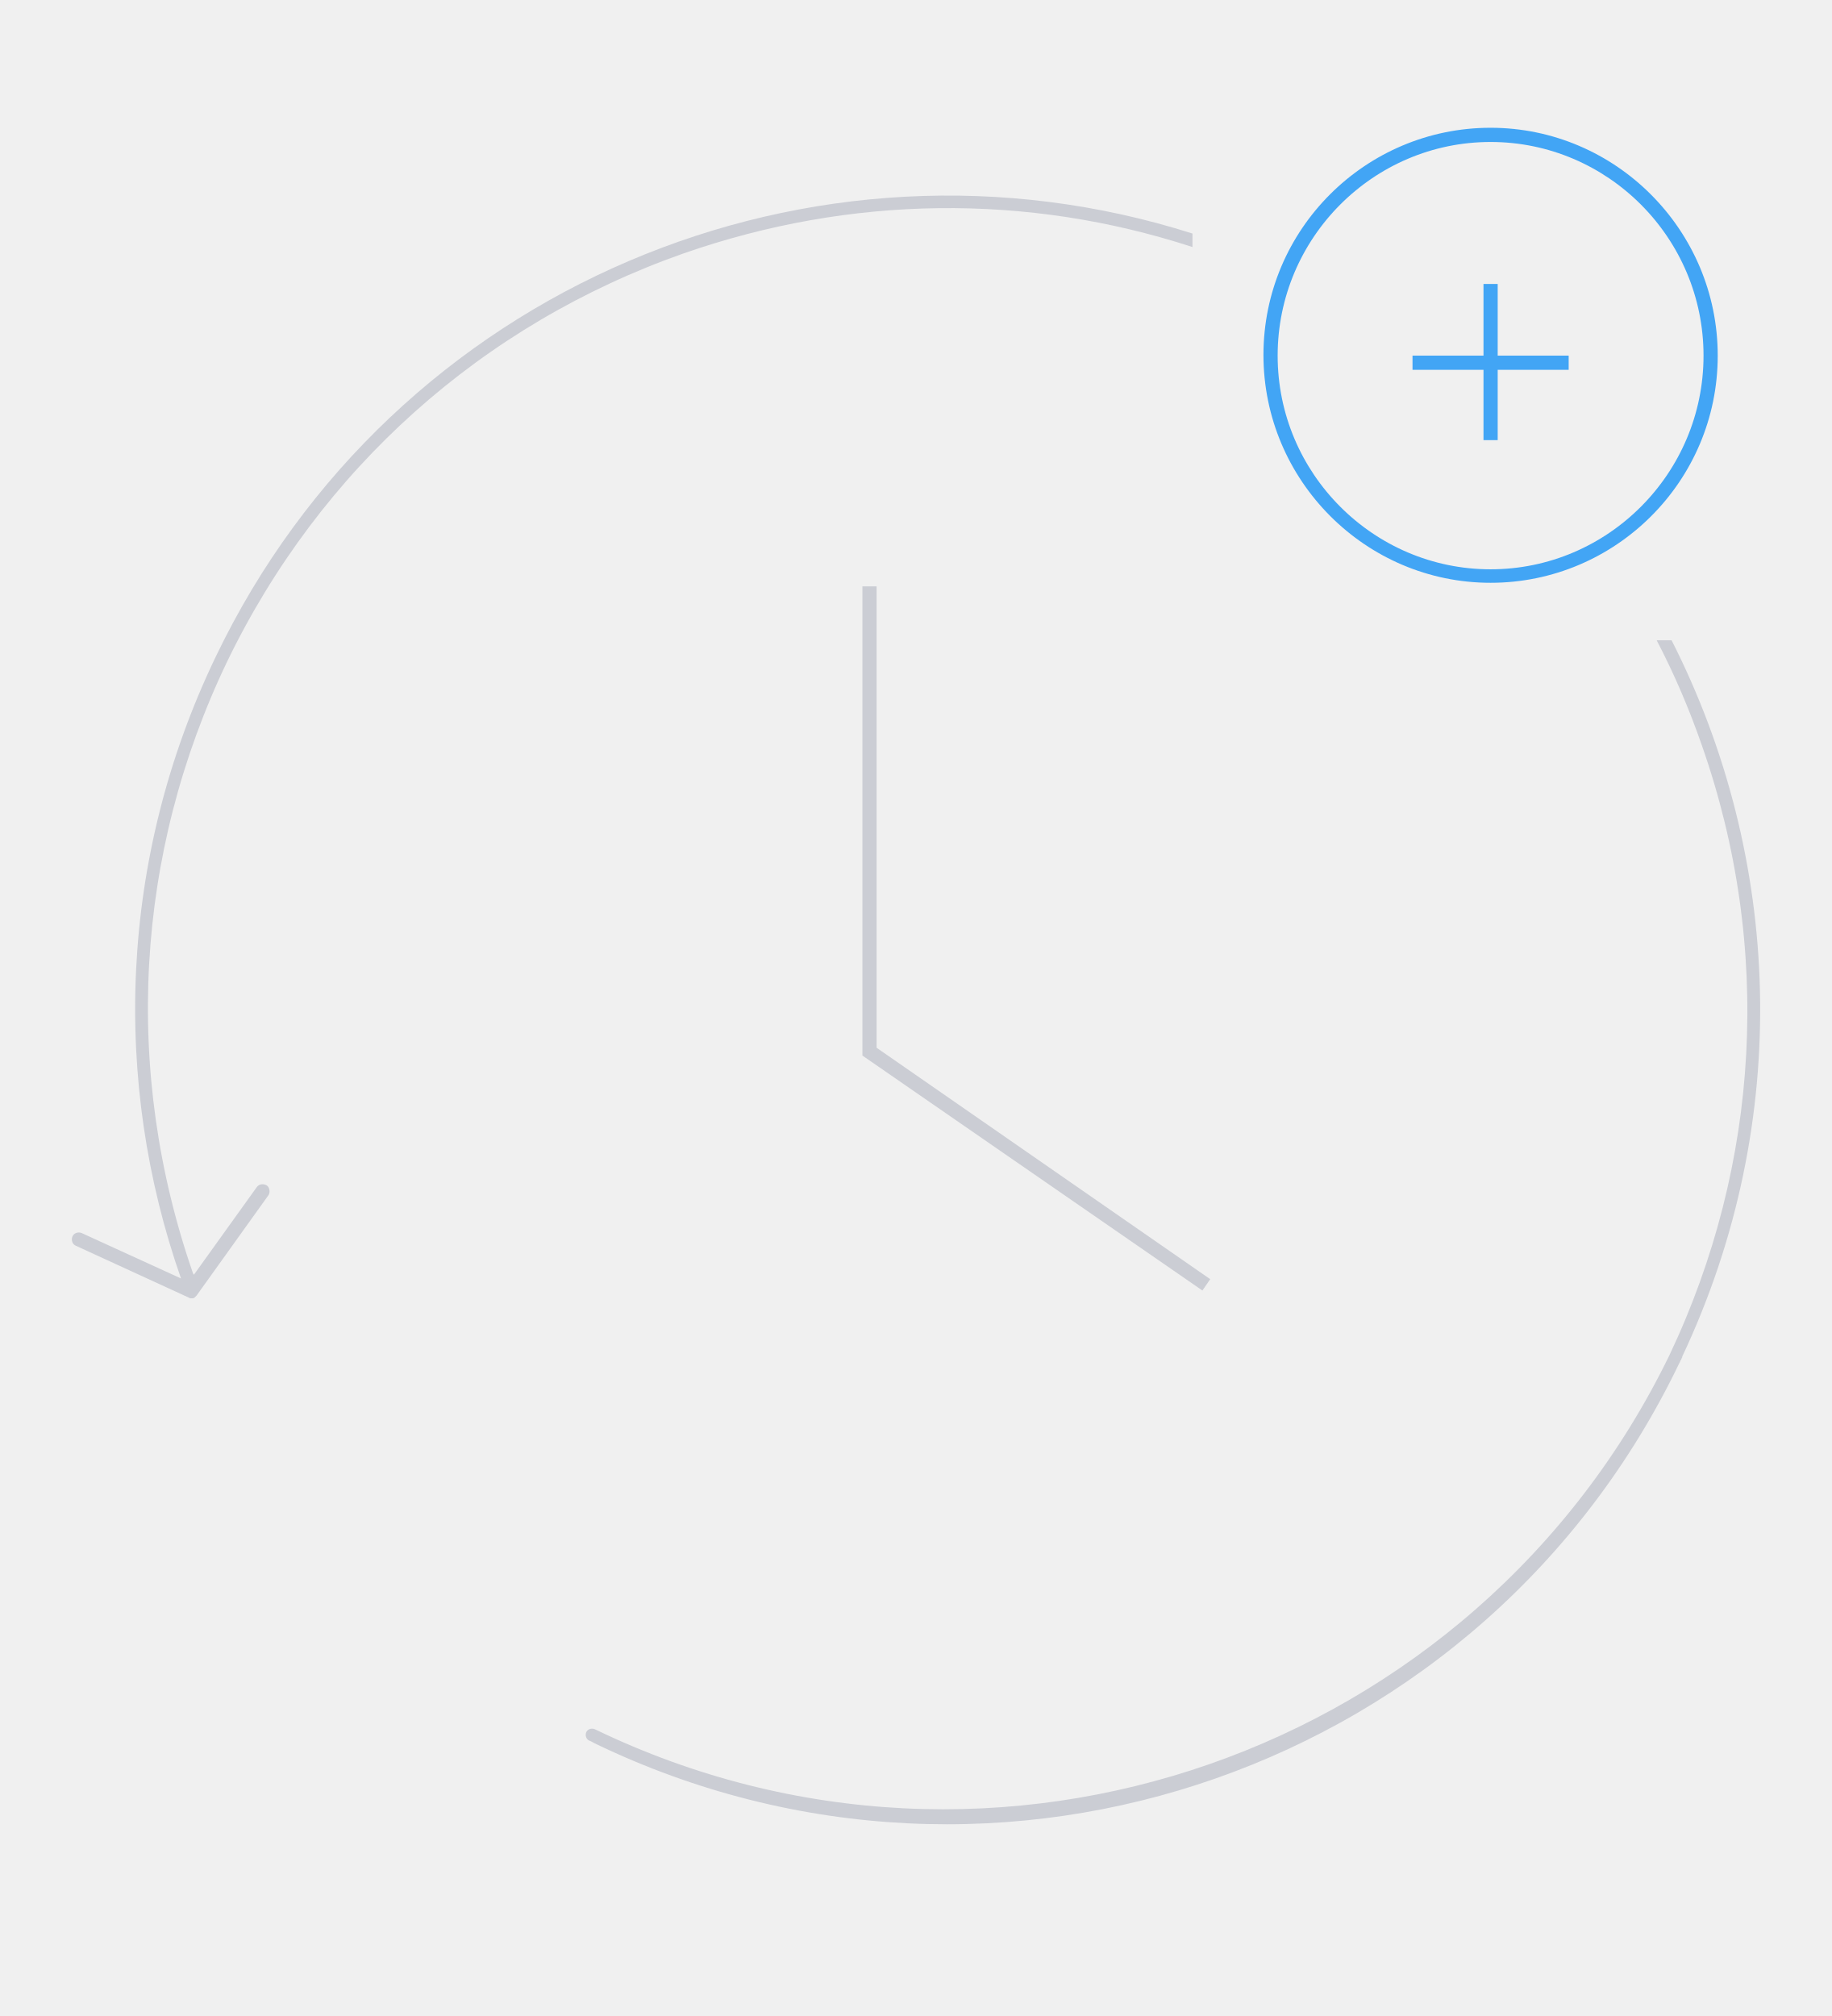
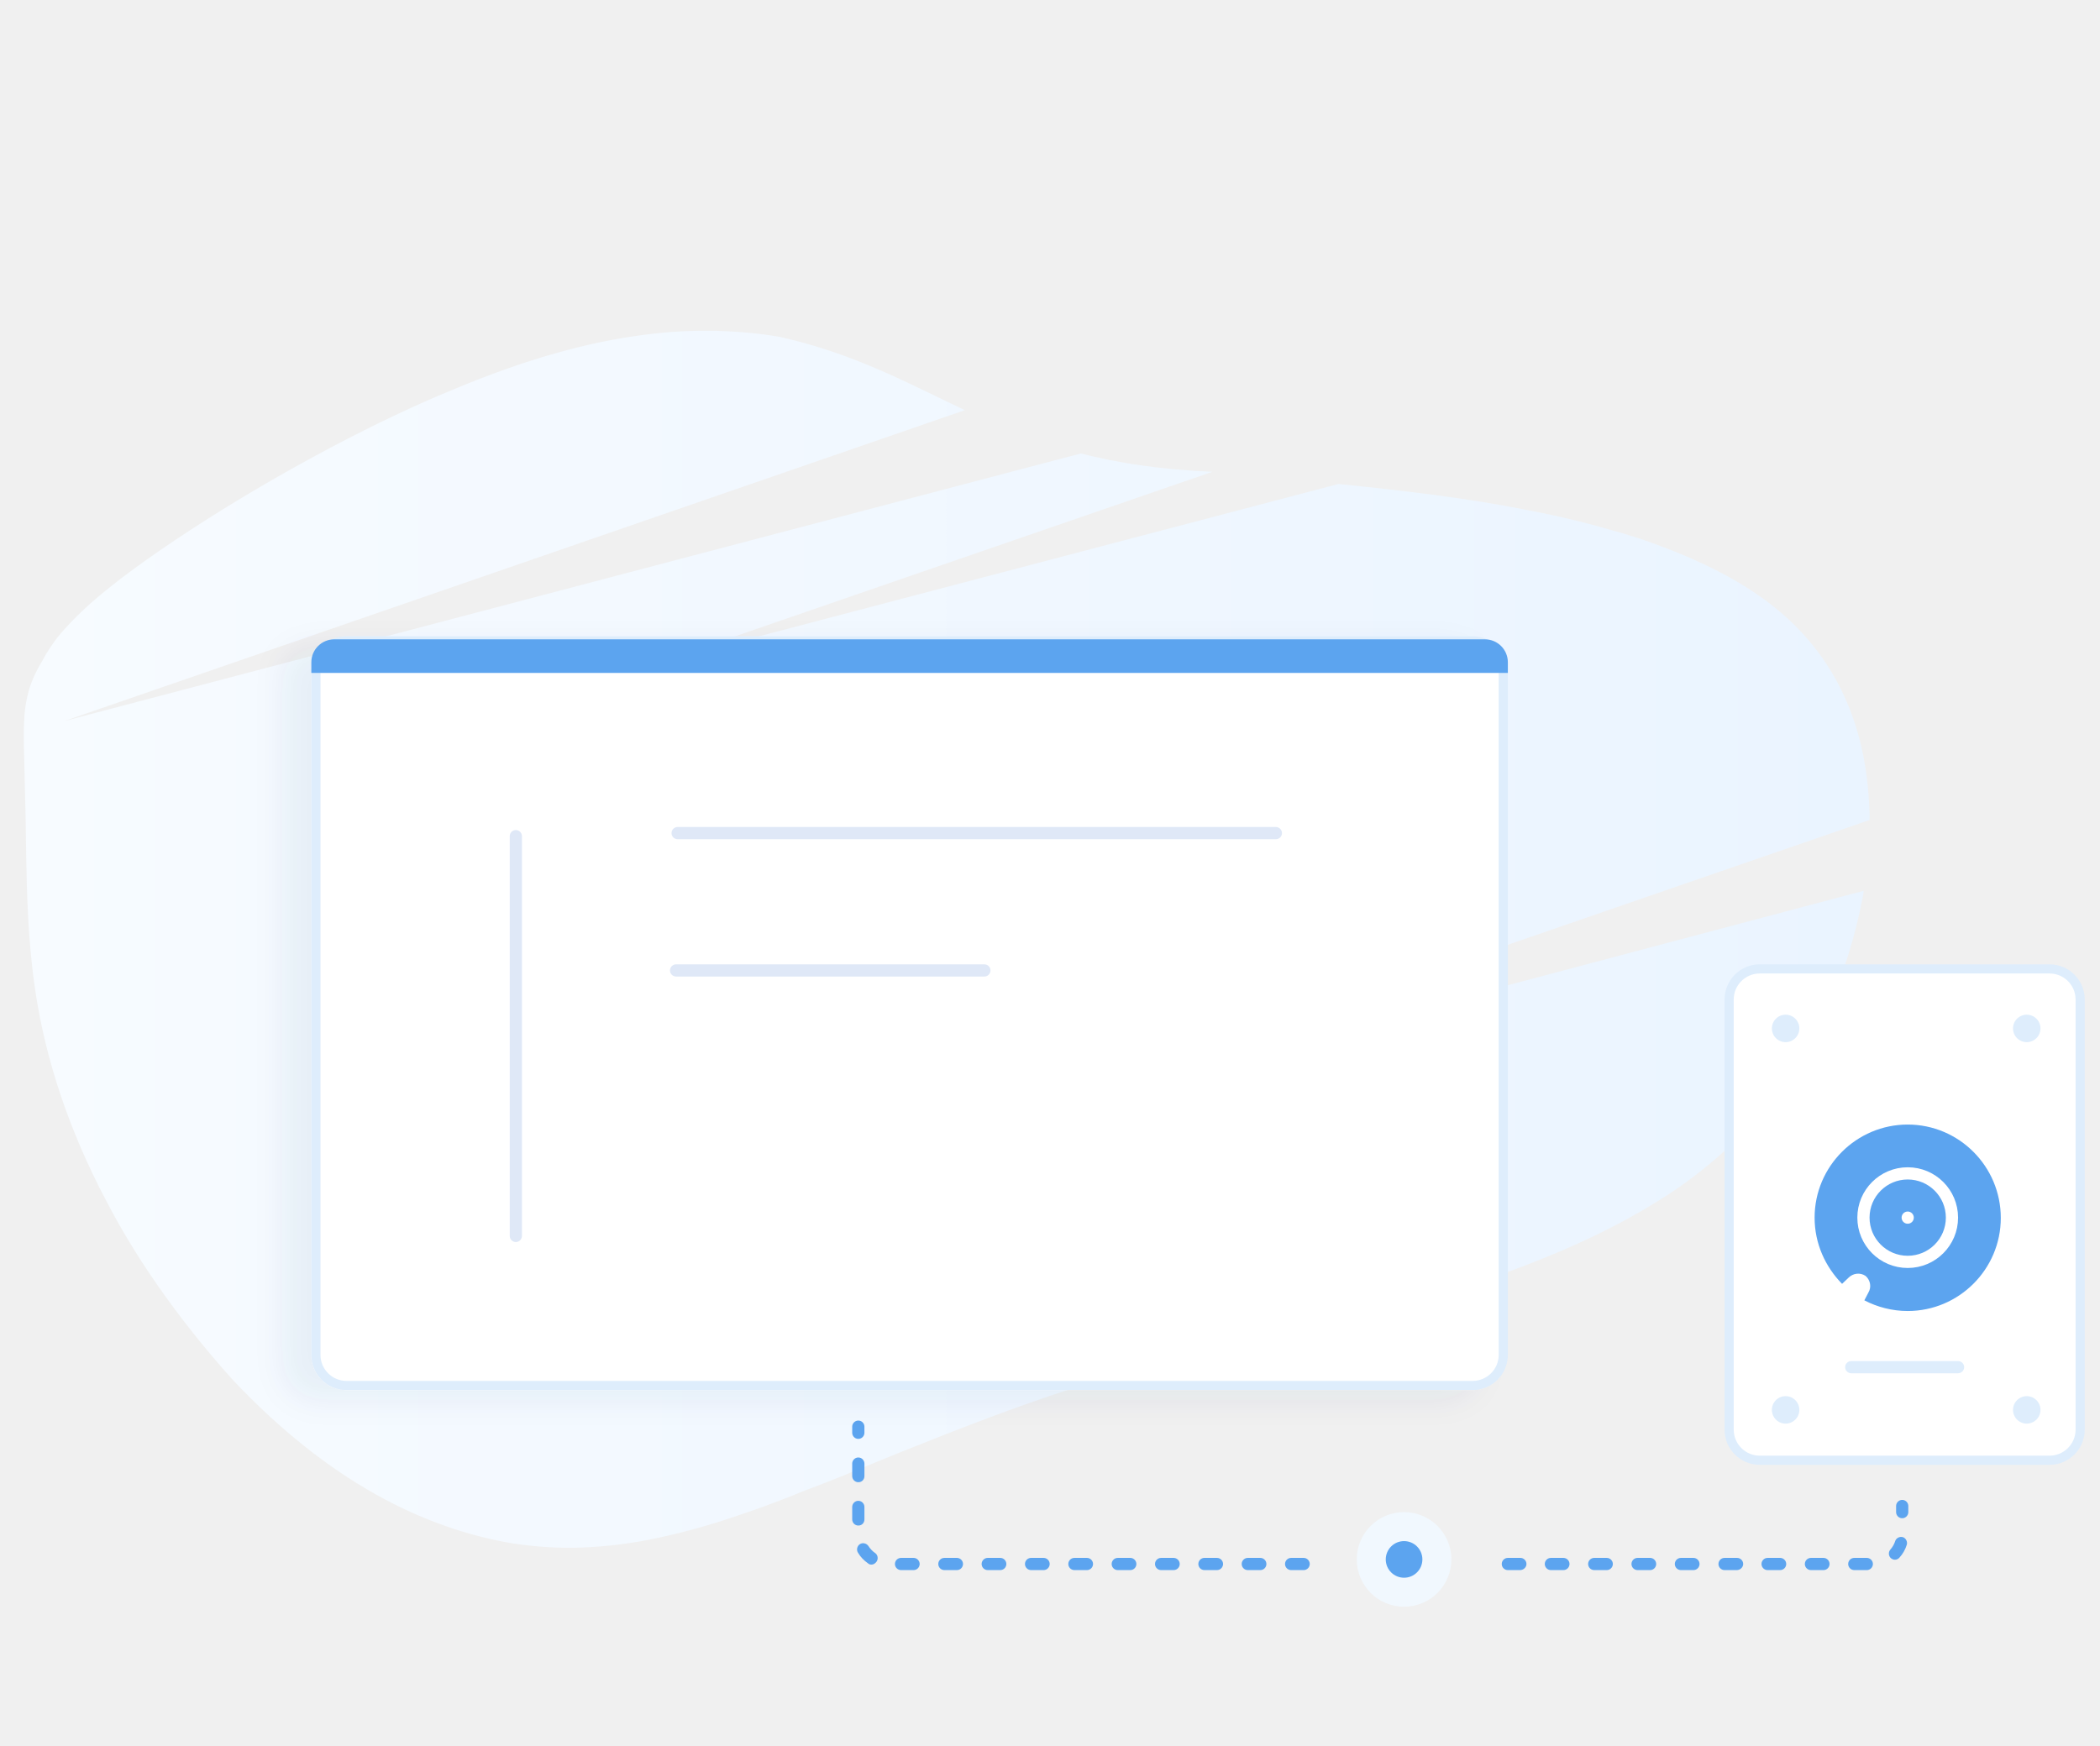
- <svg xmlns="http://www.w3.org/2000/svg" version="1.1" id="Layer_1" x="0px" y="0px" viewBox="0 0 258 284" enable-background="new 0 0 258 284" xml:space="preserve">
-   <path fill="#42A5F5" d="M210,82.1c-17.6,0-32-14.4-32-32.1S192.4,18,210,18s32,14.4,32,32.1S227.6,82.1,210,82.1z M210,20  c-16.5,0-30,13.5-30,30.1s13.5,30.1,30,30.1s30-13.5,30-30.1S226.5,20,210,20z M211,40h-2v22h2V40z M221,50.1h-22v2h22V50.1z" />
-   <g>
-     <polygon fill="#CBCDD4" points="121.5,82.6 121.5,148.7 121.5,148.7 169.4,181.8 170.5,180.2 123.5,147.6 123.5,82.6  " />
-     <path fill="#CBCDD4" d="M96.3,35.7c23.5-8.2,48.4-8.5,71.7-0.9v-1.9c-53.4-17-112.6,7.5-137.6,59.6c-13.7,28.5-14.6,59.9-4.9,87.6   l-14-6.4c-0.5-0.2-1.1,0-1.3,0.5c-0.2,0.5,0,1.1,0.5,1.3l15.9,7.3c0,0,0,0,0,0c0.1,0.1,0.3,0.1,0.4,0.1c0,0,0,0,0,0c0,0,0,0,0,0   c0.1,0,0.3,0,0.4-0.1c0,0,0,0,0,0c0.1-0.1,0.2-0.2,0.3-0.3c0,0,0,0,0,0l10.1-14.1c0.3-0.4,0.2-1.1-0.2-1.4   c-0.5-0.3-1.1-0.2-1.4,0.2l-8.9,12.4c0-0.1,0-0.1-0.1-0.2c-9.9-28.5-8.2-59.1,4.8-86.2C45.1,66.1,67.9,45.7,96.3,35.7z" />
-     <path fill="#CBCDD4" d="M235.5,90.2h-2.1c2.5,4.8,4.6,9.7,6.4,14.9c9.9,28.3,8.2,58.8-4.6,85.8c-27.3,56.2-95.1,79.9-151.4,52.7   c-0.5-0.2-1,0-1.2,0.4c-0.2,0.5,0,1,0.4,1.2c0.3,0.1,0.6,0.3,0.8,0.4l0,0c57,27.5,125.4,3.5,152.8-53.6c0.1-0.1,0.1-0.3,0.2-0.4   c0.1-0.1,0.1-0.3,0.2-0.4c0,0,0,0,0-0.1C252.7,157.8,251,120.7,235.5,90.2z" />
+ <svg xmlns="http://www.w3.org/2000/svg" id="backups" viewBox="0 0 688 572" enable-background="new 0 0 688 572">
+   <style>.st3{fill:#deedfc}.st4{fill:#5ca4ef}.st6{fill:none;stroke:#5ca4ef;stroke-width:4;stroke-linecap:round;stroke-linejoin:round}.st9{fill:#dfe8f7}</style>
+   <defs>
+     <filter id="shadow" filterUnits="userSpaceOnUse">
+       <feOffset result="offset" dx="-9.455" dy="3.256" in="SourceAlpha" />
+       <feGaussianBlur result="blur" stdDeviation="4.796" />
+       <feFlood result="flood" flood-color="#2d5075" flood-opacity=".06" />
+       <feComposite result="composite" operator="in" in2="blur" />
+       <feBlend result="blend" in="SourceGraphic" />
+     </filter>
+   </defs>
+   <linearGradient id="bg_1_" gradientUnits="userSpaceOnUse" x1="7.5" y1="308" x2="612.5" y2="308">
+     <stop offset="0" stop-color="#f7fbff" />
+     <stop offset="1" stop-color="#eaf4ff" />
+   </linearGradient>
+   <path id="bg" d="M327.6 367l284.9-98.3v-2.3c-.1-3-.3-6.1-.6-9-2.4-23.8-12.4-44.6-32.2-59.7-9.8-7.5-21.9-13.6-35.5-18.7-3.4-1.3-6.9-2.5-10.5-3.6-1.8-.6-3.6-1.1-5.5-1.6-.9-.3-1.8-.5-2.8-.8-.9-.3-1.9-.5-2.8-.8-7.5-2-15.4-3.8-23.5-5.3-19.2-3.8-40-6.2-60.6-8.3l-222.9 58.6 181.6-62.6c-17-.7-31-2.9-43.1-6L21 236.3l295.1-101.9c-18.7-8.8-35.8-18.4-60.6-24-6.9-1.2-13.9-1.8-20.9-2H228.9c-1.9 0-3.9.1-5.9.2-4 .2-8.2.6-12.6 1.2-17.5 2.3-37.5 7.6-62.3 18-23.9 9.8-53.9 25.6-80.8 42.7-13.3 8.5-25.4 16.9-34.6 24.6-4.1 3.4-8 7.1-11.6 11.1-1.5 1.7-2.9 3.4-4.1 5.2-.6.9-1.2 1.7-1.7 2.6-.5.8-1 1.7-1.4 2.5-1 1.6-1.9 3.3-2.7 5-.7 1.6-1.3 3.2-1.8 4.9-.9 3.3-1.4 6.6-1.5 10 0 .9-.1 1.7-.1 2.6v2.7c0 1.8 0 3.7.1 5.7.1 3.9.2 8.1.3 12.6.6 18-.1 41.1 3.3 64.2 3.4 23.2 11.3 46.5 23.1 68.9 11.6 22.5 27.2 43 41.7 59.1 31.4 33.3 62.6 48.7 91.9 53.6 7.5 1.1 15 1.6 22.6 1.3 7.9-.3 15.8-1.3 23.5-2.9 8.6-1.8 17.1-4.1 25.4-6.9 4.4-1.5 9-3 13.6-4.8 2.3-.9 4.7-1.7 7-2.7s4.8-1.9 7.2-2.8c4.7-1.8 9.4-3.7 14.2-5.7 2.4-1 4.7-1.9 7.1-2.9 2.4-1 4.7-1.9 7.1-2.9 9.5-3.8 18.9-7.5 28-10.9 18.2-6.9 35.1-12.3 50.2-16.3 3.8-1 7.5-2 11.1-2.8 1.8-.4 3.6-.9 5.3-1.3 1.8-.4 3.5-.8 5.2-1.2 6.9-1.6 13.6-3 20.2-4.5 13.2-2.9 26.3-5.9 40.4-9.8 27.8-7.7 59.7-18.4 85.5-34.3 12.5-7.5 23.8-16.9 33.6-27.6 4.7-5.2 8.9-10.7 12.8-16.6 1.9-2.9 3.7-5.9 5.3-8.9 1.7-3 3.2-6.1 4.7-9.3 5.6-12.2 9.6-25 12.1-38.2.1-.6.2-1.3.3-1.9l-283 75.1z" fill-rule="evenodd" clip-rule="evenodd" fill="url(#bg_1_)" />
+   <g id="disk">
+     <path id="Rounded_Rectangle_1_copy_2" d="M576.5 317.5h95c5.5 0 10 4.5 10 10v141c0 5.5-4.5 10-10 10h-95c-5.5 0-10-4.5-10-10v-141c0-5.5 4.5-10 10-10z" fill="#fff" stroke="#deedfc" stroke-width="3" stroke-linejoin="round" />
+     <circle class="st3" cx="585" cy="337" r="4.5" />
+     <circle id="Ellipse_3_copy" class="st3" cx="664" cy="337" r="4.5" />
+     <path class="st4" d="M625 368.5c-16.8 0-30.5 13.7-30.5 30.5 0 8.5 3.5 16.1 9 21.7l2.1-2c1.5-1.5 3.8-1.8 5.6-.6 1.6 1.4 2 3.7.9 5.5l-1.3 2.5c4.2 2.2 9.1 3.5 14.2 3.5 16.8 0 30.5-13.7 30.5-30.5 0-16.9-13.7-30.6-30.5-30.6z" />
+     <circle id="Ellipse_3_copy_2" class="st3" cx="585" cy="462" r="4.5" />
+     <circle id="Ellipse_3_copy_2-2" class="st3" cx="664" cy="462" r="4.5" />
+     <circle id="Ellipse_4_copy" cx="625" cy="399" r="14.5" fill="none" stroke="#fff" stroke-width="4" />
+     <circle cx="625" cy="399" r="2" fill="#fff" />
+     <path id="Rounded_Rectangle_2_copy_19" class="st3" d="M606.5 446h35c1.1 0 2 .9 2 2s-.9 2-2 2h-35c-1.1 0-2-.9-2-2s.9-2 2-2z" />
+   </g>
+   <g id="transfer">
+     <g id="dashed_line">
+       <path class="st4" d="M611.6 514.5h-4.1c-1.1 0-2-.9-2-2s.9-2 2-2h4.1c1.1 0 2 .9 2 2s-.9 2-2 2zm-14.2 0h-4.1c-1.1 0-2-.9-2-2s.9-2 2-2h4.1c1.1 0 2 .9 2 2s-.9 2-2 2zm-14.2 0h-4.1c-1.1 0-2-.9-2-2s.9-2 2-2h4.1c1.1 0 2 .9 2 2s-.9 2-2 2zm-14.2 0h-4c-1.1 0-2-.9-2-2s.9-2 2-2h4.1c1.1 0 2 .9 2 2s-1 2-2.1 2zm-14.2 0h-4.1c-1.1 0-2-.9-2-2s.9-2 2-2h4.1c1.1 0 2 .9 2 2s-.9 2-2 2zm-14.2 0h-4.1c-1.1 0-2-.9-2-2s.9-2 2-2h4.1c1.1 0 2 .9 2 2s-.9 2-2 2zm-14.2 0h-4.1c-1.1 0-2-.9-2-2s.9-2 2-2h4.1c1.1 0 2 .9 2 2s-.9 2-2 2zm-14.2 0h-4.1c-1.1 0-2-.9-2-2s.9-2 2-2h4.1c1.1 0 2 .9 2 2s-.9 2-2 2zm-14.2 0h-4c-1.1 0-2-.9-2-2s.9-2 2-2h4.1c1.1 0 2 .9 2 2s-1 2-2.1 2zm-70.9 0H423c-1.1 0-2-.9-2-2s.9-2 2-2h4.1c1.1 0 2 .9 2 2s-.9 2-2 2zm-14.2 0h-4.1c-1.1 0-2-.9-2-2s.9-2 2-2h4.1c1.1 0 2 .9 2 2s-.9 2-2 2zm-14.2 0h-4.1c-1.1 0-2-.9-2-2s.9-2 2-2h4.1c1.1 0 2 .9 2 2s-.9 2-2 2zm-14.2 0h-4.1c-1.1 0-2-.9-2-2s.9-2 2-2h4.1c1.1 0 2 .9 2 2s-.9 2-2 2zm-14.2 0h-4.1c-1.1 0-2-.9-2-2s.9-2 2-2h4.1c1.1 0 2 .9 2 2s-.9 2-2 2zm-14.2 0H352c-1.1 0-2-.9-2-2s.9-2 2-2h4.1c1.1 0 2 .9 2 2s-.9 2-2 2zm-14.2 0h-4.1c-1.1 0-2-.9-2-2s.9-2 2-2h4.1c1.1 0 2 .9 2 2s-.9 2-2 2zm-14.2 0h-4.1c-1.1 0-2-.9-2-2s.9-2 2-2h4.1c1.1 0 2 .9 2 2s-.9 2-2 2zm-14.2 0h-4.1c-1.1 0-2-.9-2-2s.9-2 2-2h4.1c1.1 0 2 .9 2 2s-.9 2-2 2zm-14.2 0h-4.1c-1.1 0-2-.9-2-2s.9-2 2-2h4.1c1.1 0 2 .9 2 2s-.9 2-2 2zm-13.8-1.8c-.4 0-.8-.1-1.1-.4-1.3-.9-2.5-2.1-3.3-3.5-.6-.9-.3-2.2.6-2.8.9-.6 2.2-.3 2.8.6.6.9 1.3 1.7 2.2 2.3.9.6 1.1 1.9.5 2.8-.5.7-1.1 1-1.7 1zm335.3-1.6c-.5 0-.9-.2-1.3-.5-.8-.7-.9-2-.2-2.8.7-.8 1.3-1.8 1.6-2.8.3-1 1.5-1.6 2.5-1.3 1 .3 1.6 1.5 1.3 2.5-.5 1.6-1.3 3-2.4 4.2-.4.5-1 .7-1.5.7zm-339.6-11.2c-1.1 0-2-.9-2-2v-4.1c0-1.1.9-2 2-2s2 .9 2 2v4.1c0 1.1-.8 2-2 2zm0-14.2c-1.1 0-2-.9-2-2v-4.1c0-1.1.9-2 2-2s2 .9 2 2v4.1c0 1.1-.8 2-2 2z" />
+       <path class="st6" d="M281.2 467.5v2M623.2 495.5v-2" />
+     </g>
+     <circle cx="460" cy="511" r="15.5" fill="#f1f8fe" />
+     <circle id="Ellipse_6_copy" class="st4" cx="460" cy="511" r="6" />
+   </g>
+   <g id="browser" filter="url(#shadow)">
+     <path d="M482.5 454h-369c-5.5 0-10-4.5-10-10V220c0-5.5 4.5-10 10-10h369c5.5 0 10 4.5 10 10v224c0 5.5-4.5 10-10 10z" fill="#fff" stroke="#deedfc" stroke-width="3" stroke-linecap="round" stroke-miterlimit="10" />
+     <path class="st9" d="M418 275H222c-1.1 0-2-.9-2-2s.9-2 2-2h196c1.1 0 2 .9 2 2s-.9 2-2 2zM322.5 320h-101c-1.1 0-2-.9-2-2s.9-2 2-2h101c1.1 0 2 .9 2 2s-.9 2-2 2zM167 405V274c0-1.1.9-2 2-2s2 .9 2 2v131c0 1.1-.9 2-2 2s-2-.9-2-2z" />
+     <path d="M492.5 219h-389v-2c0-3.3 2.7-6 6-6h377c3.3 0 6 2.7 6 6v2z" fill="#5ca4ef" stroke="#5ca4ef" stroke-width="3" stroke-miterlimit="10" />
  </g>
</svg>
